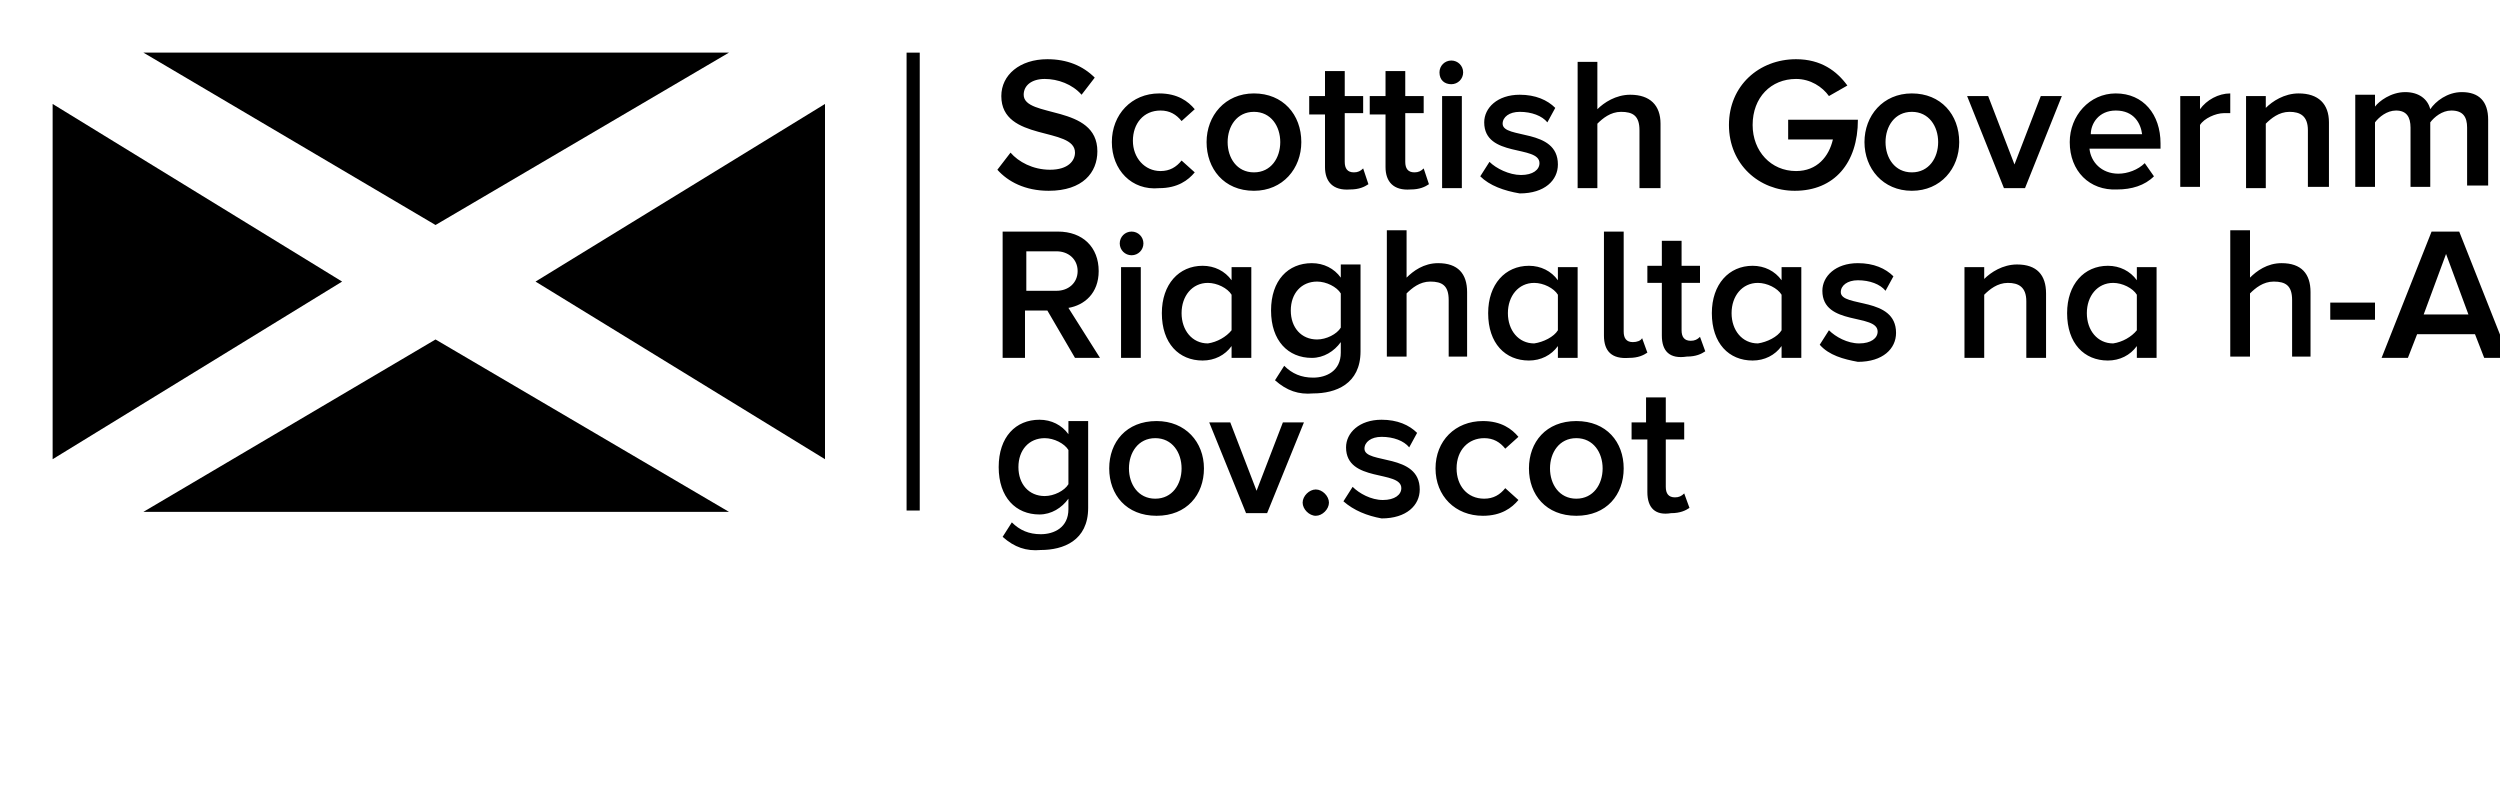
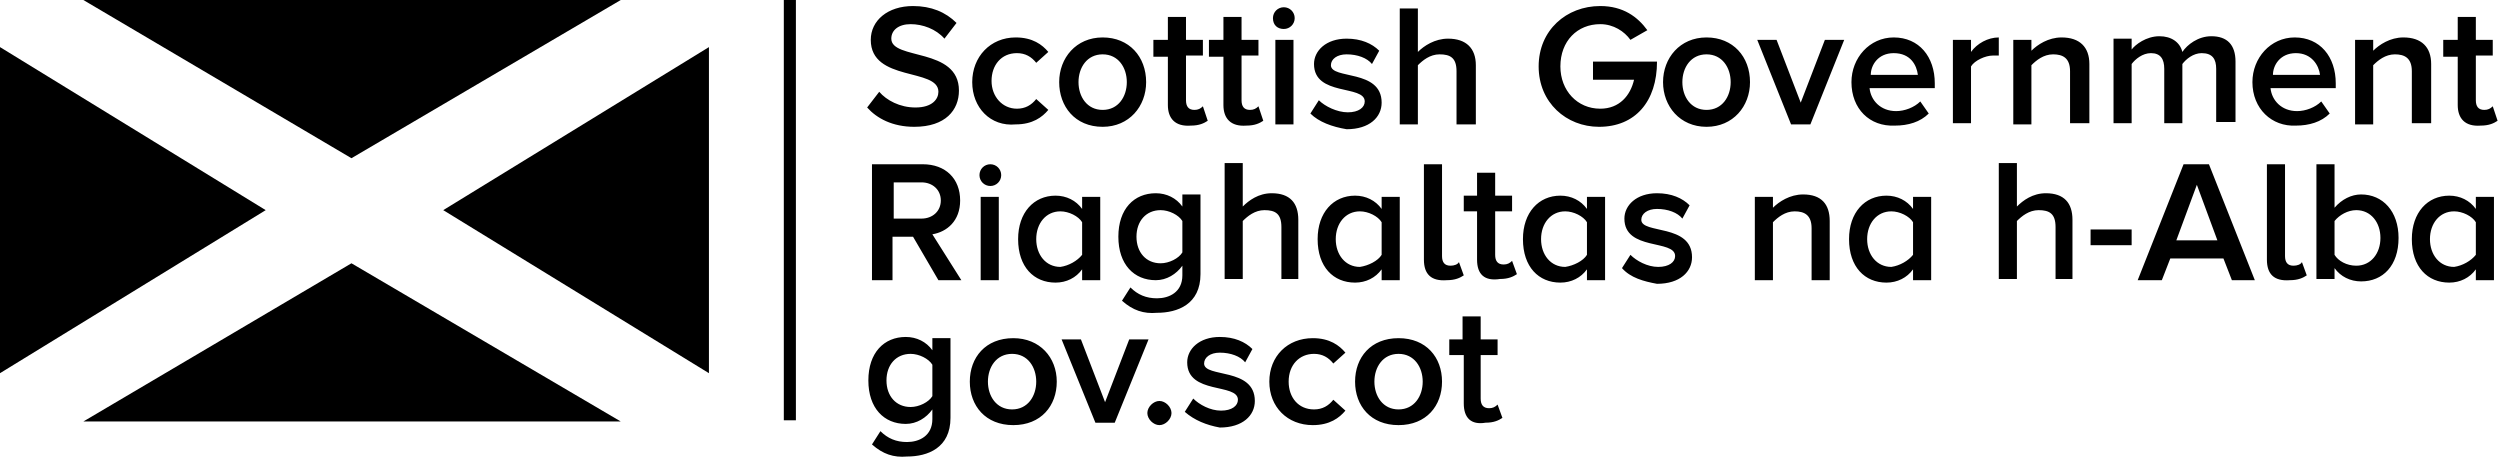
- <svg xmlns="http://www.w3.org/2000/svg" id="scottish-government-logo" viewBox="0 0 190 60">
-   <style>
-     .st0{fill:#000000;} .st1{fill:#000000;} .st2{fill:#000000;} .st3{fill:#000000;}
-   </style>
-   <path class="st0" d="M33.1 17.1L55.4 4H10.9zM33.1 25.8L10.9 38.9h44.5zM26 21.4L4 7.9v27zM40.7 21.4l22 13.5v-27z" />
-   <path class="st1" d="M68.9 4h1v34.8h-1z" />
+ <svg xmlns="http://www.w3.org/2000/svg" width="207" height="38" viewBox="0 0 207 38">
  <g>
-     <path class="st2" d="M75.8 12.9l1-1.3c.6.7 1.7 1.3 3 1.3 1.4 0 1.9-.7 1.9-1.3 0-2-5.6-.8-5.6-4.3 0-1.6 1.4-2.8 3.5-2.8 1.5 0 2.7.5 3.6 1.4l-1 1.3c-.7-.8-1.8-1.2-2.8-1.2-1 0-1.6.5-1.6 1.2 0 1.8 5.6.7 5.6 4.3 0 1.6-1.1 3-3.7 3-1.8 0-3.1-.7-3.9-1.6zM84.5 10.8c0-2.1 1.5-3.7 3.6-3.7 1.4 0 2.2.6 2.7 1.2l-1 .9c-.4-.5-.9-.8-1.6-.8-1.3 0-2.1 1-2.1 2.3S87 13 88.2 13c.7 0 1.2-.3 1.6-.8l1 .9c-.5.6-1.3 1.2-2.7 1.2-2.1.2-3.6-1.4-3.6-3.5zM91.7 10.8c0-2 1.4-3.7 3.6-3.7s3.6 1.6 3.6 3.7c0 2-1.4 3.7-3.6 3.7-2.3 0-3.6-1.7-3.6-3.7zm5.6 0c0-1.2-.7-2.3-2-2.3s-2 1.1-2 2.3c0 1.2.7 2.3 2 2.3s2-1.1 2-2.3zM100.7 12.7v-4h-1.2V7.3h1.2V5.4h1.5v1.9h1.4v1.3h-1.4v3.7c0 .5.2.8.7.8.3 0 .5-.1.7-.3l.4 1.2c-.3.2-.7.4-1.4.4-1.3.1-1.9-.6-1.9-1.7zM105.3 12.7v-4h-1.2V7.3h1.2V5.4h1.5v1.9h1.4v1.3h-1.4v3.7c0 .5.2.8.7.8.3 0 .5-.1.7-.3l.4 1.2c-.3.2-.7.4-1.4.4-1.3.1-1.9-.6-1.9-1.7zM109.4 5.5c0-.5.4-.9.9-.9s.9.4.9.9-.4.9-.9.9-.9-.3-.9-.9zm.2 8.8v-7h1.5v7h-1.5zM112.5 13.4l.7-1.1c.5.5 1.5 1 2.4 1 .9 0 1.4-.4 1.4-.9 0-1.4-4.2-.4-4.2-3.1 0-1.1 1-2.1 2.7-2.1 1.2 0 2.1.4 2.7 1l-.6 1.1c-.4-.5-1.2-.8-2.1-.8-.8 0-1.3.4-1.3.9 0 1.2 4.2.3 4.2 3.1 0 1.2-1 2.2-2.9 2.2-1.2-.2-2.3-.6-3-1.3zM124.6 14.3V9.9c0-1.1-.5-1.4-1.4-1.4-.8 0-1.4.5-1.8.9v4.9h-1.5V4.7h1.5v3.6c.5-.5 1.4-1.1 2.5-1.1 1.5 0 2.3.8 2.3 2.2v4.9h-1.6zM131.4 9.5c0-3 2.3-5 5.1-5 1.9 0 3.1.9 3.9 2l-1.4.8c-.5-.7-1.4-1.3-2.5-1.3-1.9 0-3.3 1.4-3.3 3.5 0 2 1.4 3.5 3.3 3.5 1.6 0 2.5-1.1 2.8-2.4h-3.4V9.1h5.3c0 3.3-1.8 5.4-4.8 5.4-2.7 0-5-2-5-5zM141.7 10.8c0-2 1.4-3.7 3.6-3.7s3.6 1.6 3.6 3.7c0 2-1.4 3.7-3.6 3.7s-3.6-1.7-3.6-3.7zm5.6 0c0-1.2-.7-2.3-2-2.3s-2 1.1-2 2.3c0 1.2.7 2.3 2 2.3s2-1.1 2-2.3zM152.3 14.3l-2.8-7h1.6l2 5.2 2-5.2h1.6l-2.8 7h-1.6zM157.3 10.8c0-2 1.5-3.7 3.5-3.7 2.1 0 3.4 1.6 3.4 3.8v.4h-5.4c.1 1 .9 1.9 2.2 1.9.7 0 1.5-.3 2-.8l.7 1c-.7.7-1.7 1-2.8 1-2.1.1-3.6-1.4-3.6-3.6zm3.5-2.4c-1.3 0-1.9 1-1.9 1.8h3.9c-.1-.8-.6-1.8-2-1.8zM165.7 14.3v-7h1.5v1c.5-.7 1.4-1.2 2.3-1.2v1.5h-.5c-.6 0-1.5.4-1.8.9v4.7h-1.5zM175.4 14.3V9.9c0-1.1-.6-1.4-1.4-1.4-.8 0-1.4.5-1.8.9v4.9h-1.5v-7h1.5v.9c.5-.5 1.4-1.1 2.5-1.1 1.5 0 2.3.8 2.3 2.2v4.9h-1.6zM187.5 14.3V9.7c0-.8-.3-1.3-1.2-1.3-.7 0-1.3.5-1.6.9v4.9h-1.5V9.7c0-.8-.3-1.3-1.1-1.3-.7 0-1.3.5-1.6.9v4.9H179v-7h1.5v.9c.3-.4 1.2-1.1 2.3-1.1 1 0 1.7.5 1.9 1.3.4-.6 1.3-1.3 2.4-1.3 1.3 0 2 .7 2 2.1v5h-1.6zM190.5 10.8c0-2 1.5-3.7 3.5-3.7 2.1 0 3.4 1.6 3.4 3.8v.4H192c.1 1 .9 1.9 2.2 1.9.7 0 1.5-.3 2-.8l.7 1c-.7.7-1.7 1-2.8 1-2 .1-3.6-1.4-3.6-3.6zm3.6-2.4c-1.3 0-1.9 1-1.9 1.8h3.9c-.1-.8-.7-1.8-2-1.8zM203.7 14.3V9.9c0-1.1-.6-1.4-1.4-1.4-.8 0-1.4.5-1.8.9v4.9H199v-7h1.5v.9c.5-.5 1.4-1.1 2.5-1.1 1.5 0 2.3.8 2.3 2.2v4.9h-1.6zM207.5 12.7v-4h-1.2V7.3h1.2V5.4h1.5v1.9h1.4v1.3H209v3.7c0 .5.2.8.7.8.3 0 .5-.1.7-.3l.4 1.2c-.3.2-.7.4-1.4.4-1.3.1-1.9-.6-1.9-1.7z" />
-   </g>
-   <g>
-     <path class="st3" d="M81.7 27.2l-2.1-3.6h-1.7v3.6h-1.7v-9.6h4.2c1.9 0 3.1 1.2 3.1 3 0 1.7-1.1 2.6-2.3 2.8l2.4 3.8h-1.9zm.2-6.6c0-.9-.7-1.5-1.6-1.5H78v3h2.3c.9 0 1.6-.6 1.6-1.5zM85.1 18.5c0-.5.4-.9.9-.9s.9.4.9.9-.4.9-.9.9-.9-.4-.9-.9zm.1 8.7v-6.9h1.5v6.9h-1.5zM93.6 27.2v-.9c-.5.7-1.3 1.1-2.2 1.1-1.8 0-3.1-1.3-3.1-3.6 0-2.2 1.3-3.6 3.1-3.6.9 0 1.7.4 2.2 1.1v-1h1.5v6.9h-1.5zm0-2.1v-2.7c-.3-.5-1.1-.9-1.8-.9-1.2 0-2 1-2 2.3 0 1.3.8 2.3 2 2.3.7-.1 1.4-.5 1.8-1zM96.9 28.9l.7-1.1c.6.6 1.3.9 2.2.9 1 0 2.1-.5 2.1-1.9V26c-.5.7-1.3 1.2-2.2 1.2-1.8 0-3.1-1.3-3.1-3.6s1.3-3.6 3.1-3.6c.9 0 1.7.4 2.2 1.1v-1h1.5v6.6c0 2.5-1.9 3.2-3.6 3.2-1.1.1-2-.2-2.9-1zm5-4v-2.6c-.3-.5-1.1-.9-1.8-.9-1.2 0-2 .9-2 2.2s.8 2.2 2 2.2c.7 0 1.5-.4 1.8-.9zM110.1 27.2v-4.4c0-1.1-.5-1.4-1.4-1.4-.8 0-1.4.5-1.8.9v4.8h-1.5v-9.6h1.5v3.6c.5-.5 1.3-1.1 2.4-1.1 1.5 0 2.2.8 2.2 2.2v4.9h-1.4zM118.4 27.2v-.9c-.5.7-1.3 1.1-2.2 1.1-1.8 0-3.1-1.3-3.1-3.6 0-2.2 1.3-3.6 3.1-3.6.9 0 1.7.4 2.2 1.1v-1h1.5v6.9h-1.5zm0-2.1v-2.7c-.3-.5-1.1-.9-1.8-.9-1.2 0-2 1-2 2.3 0 1.3.8 2.3 2 2.3.7-.1 1.5-.5 1.8-1zM121.9 25.5v-7.9h1.5v7.6c0 .5.2.8.7.8.3 0 .6-.1.7-.3l.4 1.1c-.3.2-.7.4-1.4.4-1.3.1-1.9-.5-1.9-1.7zM126.3 25.5v-4h-1.1v-1.3h1.1v-1.9h1.5v1.9h1.4v1.3h-1.4v3.6c0 .5.2.8.7.8.3 0 .5-.1.7-.3l.4 1.1c-.3.2-.7.4-1.4.4-1.3.2-1.9-.4-1.9-1.6zM135.4 27.2v-.9c-.5.7-1.3 1.1-2.2 1.1-1.8 0-3.1-1.3-3.1-3.6 0-2.2 1.3-3.6 3.1-3.6.9 0 1.7.4 2.2 1.1v-1h1.5v6.9h-1.5zm0-2.1v-2.7c-.3-.5-1.1-.9-1.8-.9-1.2 0-2 1-2 2.3 0 1.3.8 2.3 2 2.3.7-.1 1.5-.5 1.8-1zM138.3 26.2l.7-1.1c.5.5 1.4 1 2.3 1 .9 0 1.4-.4 1.4-.9 0-1.4-4.2-.4-4.2-3.1 0-1.1 1-2.1 2.7-2.1 1.2 0 2.1.4 2.7 1l-.6 1.1c-.4-.5-1.2-.8-2.1-.8-.8 0-1.3.4-1.3.9 0 1.2 4.2.3 4.2 3.1 0 1.2-1 2.2-2.9 2.2-1.1-.2-2.2-.5-2.9-1.3zM154 27.2v-4.3c0-1.1-.6-1.4-1.4-1.4-.8 0-1.4.5-1.8.9v4.8h-1.5v-6.9h1.5v.9c.5-.5 1.4-1.1 2.5-1.1 1.5 0 2.2.8 2.2 2.2v4.9H154zM162.4 27.2v-.9c-.5.7-1.3 1.1-2.2 1.1-1.8 0-3.1-1.3-3.1-3.6 0-2.2 1.3-3.6 3.1-3.6.9 0 1.7.4 2.2 1.1v-1h1.5v6.9h-1.5zm0-2.1v-2.7c-.3-.5-1.1-.9-1.8-.9-1.2 0-2 1-2 2.3 0 1.3.8 2.3 2 2.3.7-.1 1.4-.5 1.8-1zM174.2 27.2v-4.4c0-1.1-.5-1.4-1.4-1.4-.8 0-1.4.5-1.8.9v4.8h-1.5v-9.6h1.5v3.6c.5-.5 1.3-1.1 2.4-1.1 1.5 0 2.2.8 2.2 2.2v4.9h-1.4zM177.1 24.3V23h3.4v1.3h-3.4zM188.8 27.2l-.7-1.8h-4.4l-.7 1.8h-2l3.8-9.6h2.1l3.8 9.6h-1.9zm-2.9-7.9l-1.7 4.6h3.4l-1.7-4.6zM191.7 25.5v-7.9h1.5v7.6c0 .5.2.8.7.8.3 0 .6-.1.7-.3l.4 1.1c-.3.2-.7.4-1.4.4-1.3.1-1.9-.5-1.9-1.7zM195.8 27.2v-9.6h1.5v3.6c.6-.7 1.4-1.1 2.2-1.1 1.8 0 3.1 1.4 3.1 3.6 0 2.3-1.3 3.6-3.1 3.6-.9 0-1.7-.4-2.2-1.1v.9h-1.5zm3.3-1.2c1.2 0 2-1 2-2.3 0-1.3-.8-2.3-2-2.3-.7 0-1.4.4-1.8.9v2.8c.3.5 1 .9 1.8.9zM209 27.2v-.9c-.5.7-1.3 1.1-2.2 1.1-1.8 0-3.1-1.3-3.1-3.6 0-2.2 1.3-3.6 3.1-3.6.9 0 1.7.4 2.2 1.1v-1h1.5v6.9H209zm0-2.1v-2.7c-.3-.5-1.1-.9-1.8-.9-1.2 0-2 1-2 2.3 0 1.3.8 2.3 2 2.3.7-.1 1.4-.5 1.8-1z" />
-   </g>
-   <g>
-     <path class="st1" d="M76.2 40.8l.7-1.1c.6.6 1.3.9 2.2.9 1 0 2.1-.5 2.1-1.9v-.8c-.5.7-1.3 1.2-2.2 1.2-1.8 0-3.1-1.3-3.1-3.6s1.3-3.6 3.1-3.6c.9 0 1.7.4 2.2 1.1v-1h1.5v6.6c0 2.5-1.9 3.2-3.6 3.2-1.1.1-2-.2-2.9-1zm5-4v-2.6c-.3-.5-1.1-.9-1.8-.9-1.2 0-2 .9-2 2.2s.8 2.2 2 2.2c.7 0 1.5-.4 1.8-.9zM84.3 35.6c0-2 1.3-3.6 3.6-3.6 2.2 0 3.6 1.6 3.6 3.6s-1.3 3.6-3.6 3.6-3.6-1.6-3.6-3.6zm5.5 0c0-1.2-.7-2.3-2-2.3s-2 1.1-2 2.3c0 1.2.7 2.3 2 2.3s2-1.1 2-2.3zM94.7 39l-2.8-6.9h1.6l2 5.2 2-5.2h1.6L96.3 39h-1.6zM99 38.2c0-.5.5-1 1-1s1 .5 1 1-.5 1-1 1-1-.5-1-1zM102.1 38.1l.7-1.1c.5.5 1.4 1 2.3 1 .9 0 1.4-.4 1.4-.9 0-1.4-4.2-.4-4.2-3.1 0-1.1 1-2.1 2.7-2.1 1.2 0 2.1.4 2.7 1l-.6 1.1c-.4-.5-1.2-.8-2.1-.8-.8 0-1.3.4-1.3.9 0 1.2 4.2.3 4.2 3.1 0 1.2-1 2.2-2.9 2.2-1.1-.2-2.1-.6-2.9-1.3zM109.1 35.6c0-2.1 1.5-3.6 3.6-3.6 1.4 0 2.2.6 2.7 1.2l-1 .9c-.4-.5-.9-.8-1.6-.8-1.2 0-2.1.9-2.1 2.3 0 1.3.8 2.3 2.1 2.3.7 0 1.2-.3 1.6-.8l1 .9c-.5.6-1.3 1.2-2.7 1.2-2.1 0-3.6-1.5-3.6-3.6zM116.2 35.6c0-2 1.3-3.6 3.6-3.6s3.6 1.6 3.6 3.6-1.3 3.6-3.6 3.6-3.6-1.6-3.6-3.6zm5.6 0c0-1.2-.7-2.3-2-2.3s-2 1.1-2 2.3c0 1.2.7 2.3 2 2.3s2-1.1 2-2.3zM125.2 37.4v-4H124v-1.3h1.1v-1.9h1.5v1.9h1.4v1.3h-1.4V37c0 .5.2.8.7.8.3 0 .5-.1.7-.3l.4 1.1c-.3.2-.7.4-1.4.4-1.2.2-1.8-.4-1.8-1.6z" />
+     <path d="M29.1,13.1 L51.4,0 L6.9,0 L29.1,13.1 Z M29.1,21.8 L6.9,34.9 L51.4,34.9 L29.1,21.8 Z M22,17.4 L0,3.9 L0,30.9 L22,17.4 Z M36.7,17.4 L58.7,30.9 L58.7,3.9 L36.7,17.4 Z" />
+     <polygon points="64.9 0 65.9 0 65.9 34.8 64.9 34.8" />
+     <path d="M71.8 8.9L72.8 7.6C73.4 8.3 74.5 8.9 75.8 8.9 77.2 8.9 77.7 8.2 77.7 7.6 77.7 5.6 72.1 6.8 72.1 3.3 72.1 1.7 73.5.5 75.6.5 77.1.5 78.3 1 79.2 1.9L78.2 3.2C77.5 2.4 76.4 2 75.4 2 74.4 2 73.8 2.5 73.8 3.2 73.8 5 79.4 3.9 79.4 7.5 79.4 9.1 78.3 10.5 75.7 10.5 73.9 10.5 72.6 9.8 71.8 8.9zM80.5 6.8C80.5 4.7 82 3.1 84.1 3.1 85.5 3.1 86.3 3.7 86.8 4.3L85.8 5.2C85.4 4.7 84.9 4.4 84.2 4.4 82.9 4.4 82.1 5.4 82.1 6.7 82.1 8 83 9 84.2 9 84.9 9 85.4 8.7 85.8 8.2L86.8 9.1C86.3 9.7 85.5 10.3 84.1 10.3 82 10.5 80.5 8.9 80.5 6.8zM87.7 6.8C87.7 4.8 89.1 3.1 91.3 3.1 93.5 3.1 94.9 4.7 94.9 6.8 94.9 8.8 93.5 10.5 91.3 10.5 89 10.5 87.7 8.8 87.7 6.8zM93.3 6.8C93.3 5.6 92.6 4.5 91.3 4.5 90 4.5 89.3 5.6 89.3 6.8 89.3 8 90 9.1 91.3 9.1 92.6 9.1 93.3 8 93.3 6.8zM96.7 8.7L96.7 4.7 95.5 4.7 95.5 3.3 96.7 3.3 96.7 1.4 98.2 1.4 98.2 3.3 99.6 3.3 99.6 4.6 98.2 4.6 98.2 8.3C98.2 8.8 98.4 9.1 98.9 9.1 99.2 9.1 99.4 9 99.6 8.8L100 10C99.7 10.2 99.3 10.4 98.6 10.4 97.3 10.5 96.7 9.8 96.7 8.7zM101.3 8.7L101.3 4.7 100.1 4.7 100.1 3.3 101.3 3.3 101.3 1.4 102.8 1.4 102.8 3.3 104.2 3.3 104.2 4.6 102.8 4.6 102.8 8.3C102.8 8.8 103 9.1 103.5 9.1 103.8 9.1 104 9 104.2 8.8L104.6 10C104.3 10.2 103.9 10.4 103.2 10.4 101.9 10.5 101.3 9.8 101.3 8.7zM105.4 1.5C105.4 1 105.8.6 106.3.6 106.8.6 107.2 1 107.2 1.5 107.2 2 106.8 2.4 106.3 2.4 105.8 2.4 105.4 2.1 105.4 1.5zM105.6 10.3L105.6 3.3 107.1 3.3 107.1 10.3 105.6 10.3zM108.5 9.4L109.2 8.3C109.7 8.8 110.7 9.3 111.6 9.3 112.5 9.3 113 8.9 113 8.4 113 7 108.8 8 108.8 5.3 108.8 4.2 109.8 3.2 111.5 3.2 112.7 3.2 113.6 3.6 114.2 4.2L113.6 5.3C113.2 4.8 112.4 4.5 111.5 4.5 110.7 4.5 110.2 4.9 110.2 5.4 110.2 6.6 114.4 5.7 114.4 8.5 114.4 9.7 113.4 10.7 111.5 10.7 110.3 10.5 109.2 10.1 108.5 9.4zM120.6 10.3L120.6 5.9C120.6 4.8 120.1 4.5 119.2 4.5 118.4 4.5 117.8 5 117.4 5.4L117.4 10.3 115.9 10.3 115.9.7 117.4.7 117.4 4.3C117.9 3.8 118.8 3.2 119.9 3.2 121.4 3.2 122.2 4 122.2 5.4L122.2 10.3 120.6 10.3zM127.4 5.5C127.4 2.5 129.7.5 132.5.5 134.4.5 135.6 1.4 136.4 2.5L135 3.3C134.5 2.6 133.6 2 132.5 2 130.6 2 129.2 3.4 129.2 5.5 129.2 7.5 130.6 9 132.5 9 134.1 9 135 7.9 135.3 6.6L131.9 6.6 131.9 5.1 137.2 5.1C137.2 8.4 135.4 10.5 132.4 10.5 129.7 10.5 127.4 8.5 127.4 5.5zM137.7 6.8C137.7 4.8 139.1 3.1 141.3 3.1 143.5 3.1 144.9 4.7 144.9 6.8 144.9 8.8 143.5 10.5 141.3 10.5 139.1 10.5 137.7 8.8 137.7 6.8zM143.3 6.8C143.3 5.6 142.6 4.5 141.3 4.5 140 4.5 139.3 5.6 139.3 6.8 139.3 8 140 9.1 141.3 9.1 142.6 9.1 143.3 8 143.3 6.8zM148.3 10.3L145.5 3.3 147.1 3.3 149.1 8.5 151.1 3.3 152.7 3.3 149.9 10.3 148.3 10.3zM153.3 6.8C153.3 4.8 154.8 3.1 156.8 3.1 158.9 3.1 160.2 4.7 160.2 6.9L160.2 7.3 154.8 7.3C154.9 8.3 155.7 9.2 157 9.2 157.7 9.2 158.5 8.9 159 8.4L159.7 9.4C159 10.1 158 10.4 156.9 10.4 154.8 10.5 153.3 9 153.3 6.8zM156.8 4.4C155.5 4.4 154.9 5.4 154.9 6.2L158.8 6.2C158.7 5.4 158.2 4.4 156.8 4.4zM161.7 10.3L161.7 3.3 163.2 3.3 163.2 4.3C163.7 3.6 164.6 3.1 165.5 3.1L165.5 4.6 165 4.6C164.4 4.6 163.5 5 163.2 5.5L163.2 10.2 161.7 10.2 161.7 10.3zM171.4 10.3L171.4 5.9C171.4 4.8 170.8 4.5 170 4.5 169.2 4.5 168.6 5 168.2 5.4L168.2 10.3 166.7 10.3 166.7 3.3 168.2 3.3 168.2 4.2C168.7 3.7 169.6 3.1 170.7 3.1 172.2 3.1 173 3.9 173 5.3L173 10.2 171.4 10.2 171.4 10.3zM183.5 10.3L183.5 5.7C183.5 4.9 183.2 4.4 182.3 4.4 181.6 4.4 181 4.9 180.7 5.3L180.7 10.2 179.2 10.2 179.2 5.7C179.2 4.9 178.9 4.4 178.1 4.4 177.4 4.4 176.8 4.9 176.5 5.3L176.5 10.2 175 10.2 175 3.2 176.5 3.2 176.5 4.1C176.8 3.7 177.7 3 178.8 3 179.8 3 180.5 3.5 180.7 4.3 181.1 3.7 182 3 183.1 3 184.4 3 185.1 3.7 185.1 5.1L185.1 10.1 183.5 10.1 183.5 10.3zM186.5 6.8C186.5 4.8 188 3.1 190 3.1 192.1 3.1 193.4 4.7 193.4 6.9L193.4 7.3 188 7.3C188.1 8.3 188.9 9.2 190.2 9.2 190.9 9.2 191.7 8.9 192.2 8.4L192.9 9.4C192.2 10.1 191.2 10.4 190.1 10.4 188.1 10.5 186.5 9 186.5 6.8zM190.1 4.4C188.8 4.4 188.2 5.4 188.2 6.2L192.1 6.2C192 5.4 191.4 4.4 190.1 4.4zM199.7 10.3L199.7 5.9C199.7 4.8 199.1 4.5 198.3 4.5 197.5 4.5 196.9 5 196.5 5.4L196.5 10.3 195 10.3 195 3.3 196.5 3.3 196.5 4.2C197 3.7 197.9 3.1 199 3.1 200.5 3.1 201.3 3.9 201.3 5.3L201.3 10.2 199.7 10.2 199.7 10.3zM203.5 8.7L203.5 4.7 202.3 4.7 202.3 3.3 203.5 3.3 203.5 1.4 205 1.4 205 3.3 206.4 3.3 206.4 4.6 205 4.6 205 8.3C205 8.8 205.2 9.1 205.7 9.1 206 9.1 206.2 9 206.4 8.8L206.8 10C206.5 10.2 206.1 10.4 205.4 10.4 204.1 10.5 203.5 9.8 203.5 8.7zM77.7 23.2L75.6 19.6 73.9 19.6 73.9 23.2 72.2 23.2 72.2 13.6 76.4 13.6C78.3 13.6 79.5 14.8 79.5 16.6 79.5 18.3 78.4 19.2 77.2 19.4L79.6 23.2 77.7 23.2zM77.9 16.6C77.9 15.7 77.2 15.1 76.3 15.1L74 15.1 74 18.1 76.3 18.1C77.2 18.1 77.9 17.5 77.9 16.6zM81.1 14.5C81.1 14 81.5 13.6 82 13.6 82.5 13.6 82.9 14 82.9 14.5 82.9 15 82.5 15.4 82 15.4 81.5 15.4 81.1 15 81.1 14.5zM81.2 23.2L81.2 16.3 82.7 16.3 82.7 23.2 81.2 23.2zM89.6 23.2L89.6 22.3C89.1 23 88.3 23.4 87.4 23.4 85.6 23.4 84.3 22.1 84.3 19.8 84.3 17.6 85.6 16.2 87.4 16.2 88.3 16.2 89.1 16.6 89.6 17.3L89.6 16.3 91.1 16.3 91.1 23.2 89.6 23.2zM89.6 21.1L89.6 18.4C89.3 17.9 88.5 17.5 87.8 17.5 86.6 17.5 85.8 18.5 85.8 19.8 85.8 21.1 86.6 22.1 87.8 22.1 88.5 22 89.2 21.6 89.6 21.1zM92.9 24.9L93.6 23.8C94.2 24.4 94.9 24.7 95.8 24.7 96.8 24.7 97.9 24.2 97.9 22.8L97.9 22C97.4 22.7 96.6 23.2 95.7 23.2 93.9 23.2 92.6 21.9 92.6 19.6 92.6 17.3 93.9 16 95.7 16 96.6 16 97.4 16.4 97.9 17.1L97.9 16.1 99.4 16.1 99.4 22.7C99.4 25.2 97.5 25.9 95.8 25.9 94.7 26 93.8 25.7 92.9 24.9zM97.9 20.9L97.9 18.3C97.6 17.8 96.8 17.4 96.1 17.4 94.9 17.4 94.1 18.3 94.1 19.6 94.1 20.9 94.9 21.8 96.1 21.8 96.8 21.8 97.6 21.4 97.9 20.9zM106.1 23.2L106.1 18.8C106.1 17.7 105.6 17.4 104.7 17.4 103.9 17.4 103.3 17.9 102.9 18.3L102.9 23.1 101.4 23.1 101.4 13.5 102.9 13.5 102.9 17.1C103.4 16.6 104.2 16 105.3 16 106.8 16 107.5 16.8 107.5 18.2L107.5 23.1 106.1 23.1 106.1 23.2zM114.4 23.2L114.4 22.3C113.9 23 113.1 23.4 112.2 23.4 110.4 23.4 109.1 22.1 109.1 19.8 109.1 17.6 110.4 16.2 112.2 16.2 113.1 16.2 113.9 16.6 114.4 17.3L114.4 16.3 115.9 16.3 115.9 23.2 114.4 23.2zM114.4 21.1L114.4 18.4C114.1 17.9 113.3 17.5 112.6 17.5 111.4 17.5 110.6 18.5 110.6 19.8 110.6 21.1 111.4 22.1 112.6 22.1 113.3 22 114.1 21.6 114.4 21.1zM117.9 21.5L117.9 13.6 119.4 13.6 119.4 21.2C119.4 21.7 119.6 22 120.1 22 120.4 22 120.7 21.9 120.8 21.7L121.2 22.8C120.9 23 120.5 23.2 119.8 23.2 118.5 23.3 117.9 22.7 117.9 21.5zM122.3 21.5L122.3 17.5 121.2 17.5 121.2 16.2 122.3 16.2 122.3 14.3 123.8 14.3 123.8 16.2 125.2 16.2 125.2 17.5 123.8 17.5 123.8 21.1C123.8 21.6 124 21.9 124.5 21.9 124.8 21.9 125 21.8 125.2 21.6L125.6 22.7C125.3 22.9 124.9 23.1 124.2 23.1 122.9 23.3 122.3 22.7 122.3 21.5zM131.4 23.2L131.4 22.3C130.9 23 130.1 23.4 129.2 23.4 127.4 23.4 126.1 22.1 126.1 19.8 126.1 17.6 127.4 16.2 129.2 16.2 130.1 16.2 130.9 16.6 131.4 17.3L131.4 16.3 132.9 16.3 132.9 23.2 131.4 23.2zM131.4 21.1L131.4 18.4C131.1 17.9 130.3 17.5 129.6 17.5 128.4 17.5 127.6 18.5 127.6 19.8 127.6 21.1 128.4 22.1 129.6 22.1 130.3 22 131.1 21.6 131.4 21.1zM134.3 22.2L135 21.1C135.5 21.6 136.4 22.1 137.3 22.1 138.2 22.1 138.7 21.7 138.7 21.2 138.7 19.8 134.5 20.8 134.5 18.1 134.5 17 135.5 16 137.2 16 138.4 16 139.3 16.4 139.9 17L139.3 18.1C138.9 17.6 138.1 17.3 137.2 17.3 136.4 17.3 135.9 17.7 135.9 18.2 135.9 19.4 140.1 18.5 140.1 21.3 140.1 22.5 139.1 23.5 137.2 23.5 136.1 23.3 135 23 134.3 22.2zM150 23.2L150 18.9C150 17.8 149.4 17.5 148.6 17.5 147.8 17.5 147.2 18 146.8 18.4L146.8 23.2 145.3 23.2 145.3 16.3 146.8 16.3 146.8 17.2C147.3 16.7 148.2 16.1 149.3 16.1 150.8 16.1 151.5 16.9 151.5 18.3L151.5 23.2 150 23.2zM158.4 23.2L158.4 22.3C157.9 23 157.1 23.4 156.2 23.4 154.4 23.4 153.1 22.1 153.1 19.8 153.1 17.6 154.4 16.2 156.2 16.2 157.1 16.2 157.9 16.6 158.4 17.3L158.4 16.3 159.9 16.3 159.9 23.2 158.4 23.2zM158.4 21.1L158.4 18.4C158.1 17.9 157.3 17.5 156.6 17.5 155.4 17.5 154.6 18.5 154.6 19.8 154.6 21.1 155.4 22.1 156.6 22.1 157.3 22 158 21.6 158.4 21.1zM170.2 23.2L170.2 18.8C170.2 17.7 169.7 17.4 168.8 17.4 168 17.4 167.4 17.9 167 18.3L167 23.1 165.5 23.1 165.5 13.5 167 13.5 167 17.1C167.5 16.6 168.3 16 169.4 16 170.9 16 171.6 16.8 171.6 18.2L171.6 23.1 170.2 23.1 170.2 23.2zM173.1 20.3L173.1 19 176.5 19 176.5 20.3 173.1 20.3zM184.8 23.2L184.1 21.4 179.7 21.4 179 23.2 177 23.2 180.8 13.6 182.9 13.6 186.7 23.2 184.8 23.2zM181.9 15.3L180.2 19.9 183.6 19.9 181.9 15.3zM187.7 21.5L187.7 13.6 189.2 13.6 189.2 21.2C189.2 21.7 189.4 22 189.9 22 190.2 22 190.5 21.9 190.6 21.7L191 22.8C190.7 23 190.3 23.2 189.6 23.2 188.3 23.3 187.7 22.7 187.7 21.5zM191.8 23.2L191.8 13.6 193.3 13.6 193.3 17.2C193.9 16.5 194.7 16.1 195.5 16.1 197.3 16.1 198.6 17.5 198.6 19.7 198.6 22 197.3 23.3 195.5 23.3 194.6 23.3 193.8 22.9 193.3 22.2L193.3 23.1 191.8 23.1 191.8 23.2zM195.1 22C196.3 22 197.1 21 197.1 19.7 197.1 18.4 196.3 17.4 195.1 17.4 194.4 17.4 193.7 17.8 193.3 18.3L193.3 21.1C193.6 21.6 194.3 22 195.1 22zM205 23.2L205 22.3C204.5 23 203.7 23.4 202.8 23.4 201 23.4 199.7 22.1 199.7 19.8 199.7 17.6 201 16.2 202.8 16.2 203.7 16.2 204.5 16.6 205 17.3L205 16.3 206.5 16.3 206.5 23.2 205 23.2zM205 21.1L205 18.4C204.7 17.9 203.9 17.5 203.2 17.5 202 17.5 201.2 18.5 201.2 19.8 201.2 21.1 202 22.1 203.2 22.1 203.9 22 204.6 21.6 205 21.1zM72.2 36.8L72.9 35.7C73.5 36.3 74.2 36.6 75.1 36.6 76.1 36.6 77.2 36.1 77.2 34.7L77.2 33.9C76.7 34.6 75.9 35.1 75 35.1 73.2 35.1 71.9 33.8 71.9 31.5 71.9 29.2 73.2 27.9 75 27.9 75.9 27.9 76.7 28.3 77.2 29L77.2 28 78.7 28 78.7 34.6C78.7 37.1 76.8 37.8 75.1 37.8 74 37.9 73.1 37.6 72.2 36.8zM77.2 32.8L77.2 30.2C76.9 29.7 76.1 29.3 75.4 29.3 74.2 29.3 73.4 30.2 73.4 31.5 73.4 32.8 74.2 33.7 75.4 33.7 76.1 33.7 76.9 33.3 77.2 32.8zM80.3 31.6C80.3 29.6 81.6 28 83.9 28 86.1 28 87.5 29.6 87.5 31.6 87.5 33.6 86.2 35.2 83.9 35.2 81.6 35.2 80.3 33.6 80.3 31.6zM85.8 31.6C85.8 30.4 85.1 29.3 83.8 29.3 82.5 29.3 81.8 30.4 81.8 31.6 81.8 32.8 82.5 33.9 83.8 33.9 85.1 33.9 85.8 32.8 85.8 31.6zM90.7 35L87.9 28.1 89.5 28.1 91.5 33.3 93.5 28.1 95.1 28.1 92.3 35 90.7 35zM95 34.2C95 33.7 95.5 33.2 96 33.2 96.5 33.2 97 33.7 97 34.2 97 34.7 96.5 35.2 96 35.2 95.5 35.2 95 34.7 95 34.2zM98.1 34.1L98.8 33C99.3 33.5 100.2 34 101.1 34 102 34 102.5 33.6 102.5 33.1 102.5 31.7 98.3 32.7 98.3 30 98.3 28.9 99.3 27.9 101 27.9 102.2 27.9 103.1 28.3 103.7 28.9L103.1 30C102.7 29.5 101.9 29.2 101 29.2 100.2 29.2 99.7 29.6 99.7 30.1 99.7 31.3 103.9 30.4 103.9 33.2 103.9 34.4 102.9 35.4 101 35.4 99.9 35.2 98.9 34.8 98.1 34.1zM105.1 31.6C105.1 29.5 106.6 28 108.7 28 110.1 28 110.9 28.6 111.4 29.2L110.4 30.1C110 29.6 109.5 29.3 108.8 29.3 107.6 29.3 106.7 30.2 106.7 31.6 106.7 32.9 107.5 33.9 108.8 33.9 109.5 33.9 110 33.6 110.4 33.1L111.4 34C110.9 34.6 110.1 35.2 108.7 35.2 106.6 35.2 105.1 33.7 105.1 31.6zM112.2 31.6C112.2 29.6 113.5 28 115.8 28 118.1 28 119.4 29.6 119.4 31.6 119.4 33.6 118.1 35.2 115.8 35.2 113.5 35.2 112.2 33.6 112.2 31.6zM117.8 31.6C117.8 30.4 117.1 29.3 115.8 29.3 114.5 29.3 113.8 30.4 113.8 31.6 113.8 32.8 114.5 33.9 115.8 33.9 117.1 33.9 117.8 32.8 117.8 31.6zM121.2 33.4L121.2 29.4 120 29.4 120 28.1 121.1 28.1 121.1 26.2 122.6 26.2 122.6 28.1 124 28.1 124 29.4 122.6 29.4 122.6 33C122.6 33.5 122.8 33.8 123.3 33.8 123.6 33.8 123.8 33.7 124 33.5L124.4 34.6C124.1 34.8 123.7 35 123 35 121.8 35.2 121.2 34.6 121.2 33.4z" />
  </g>
</svg>
